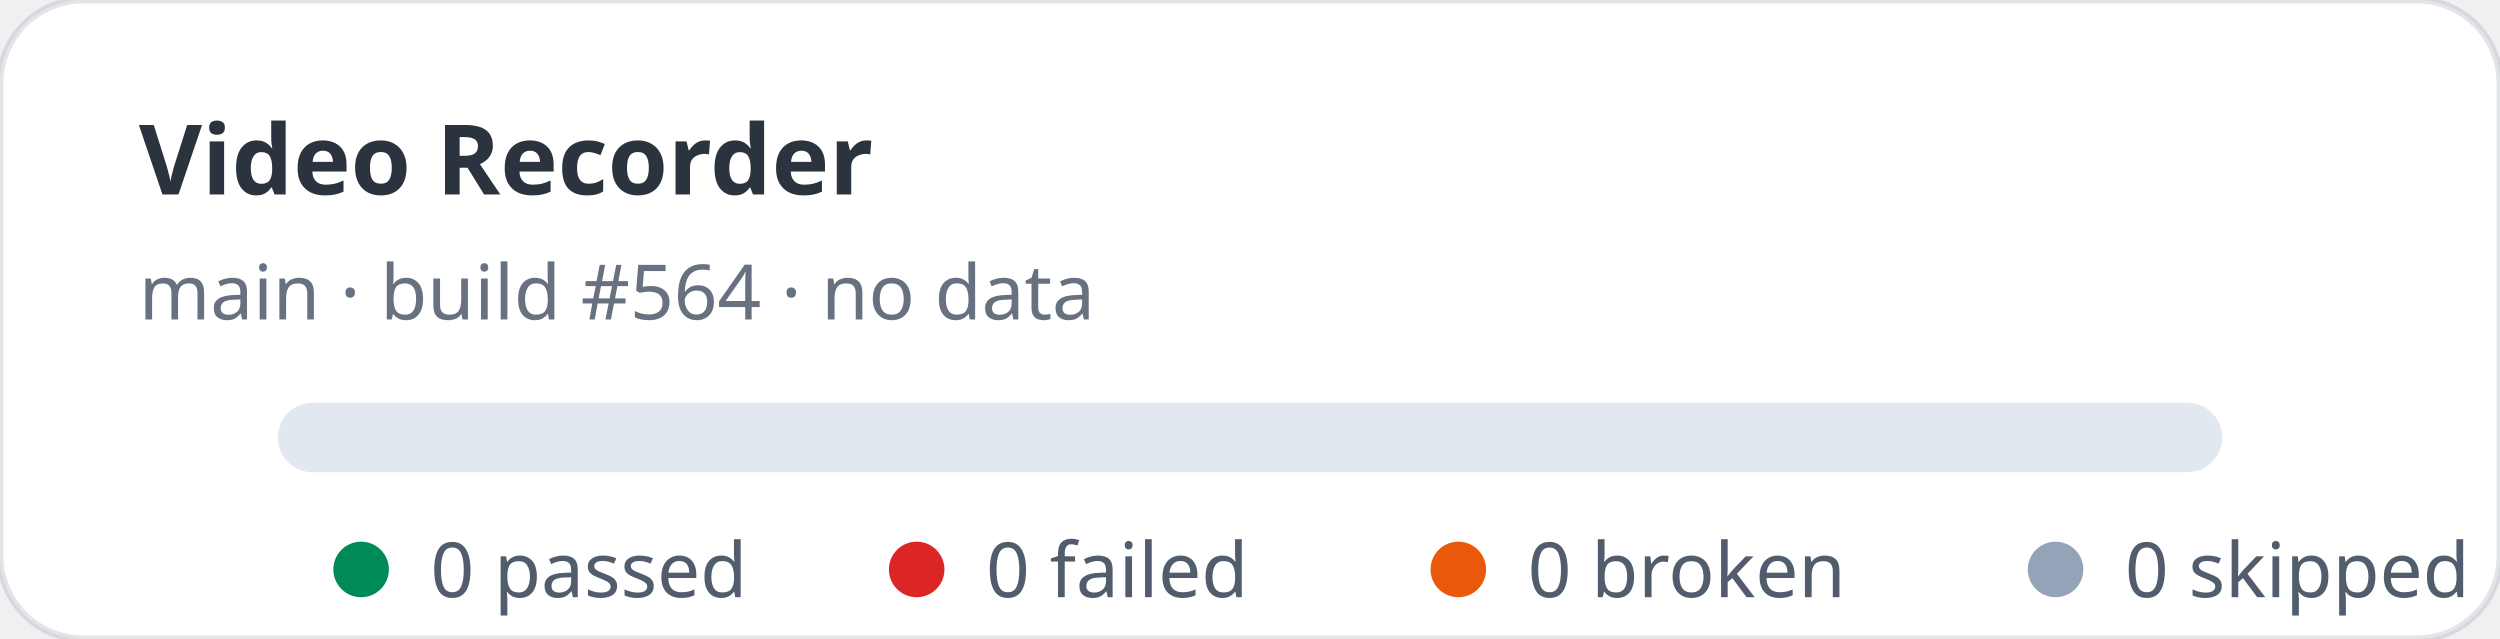
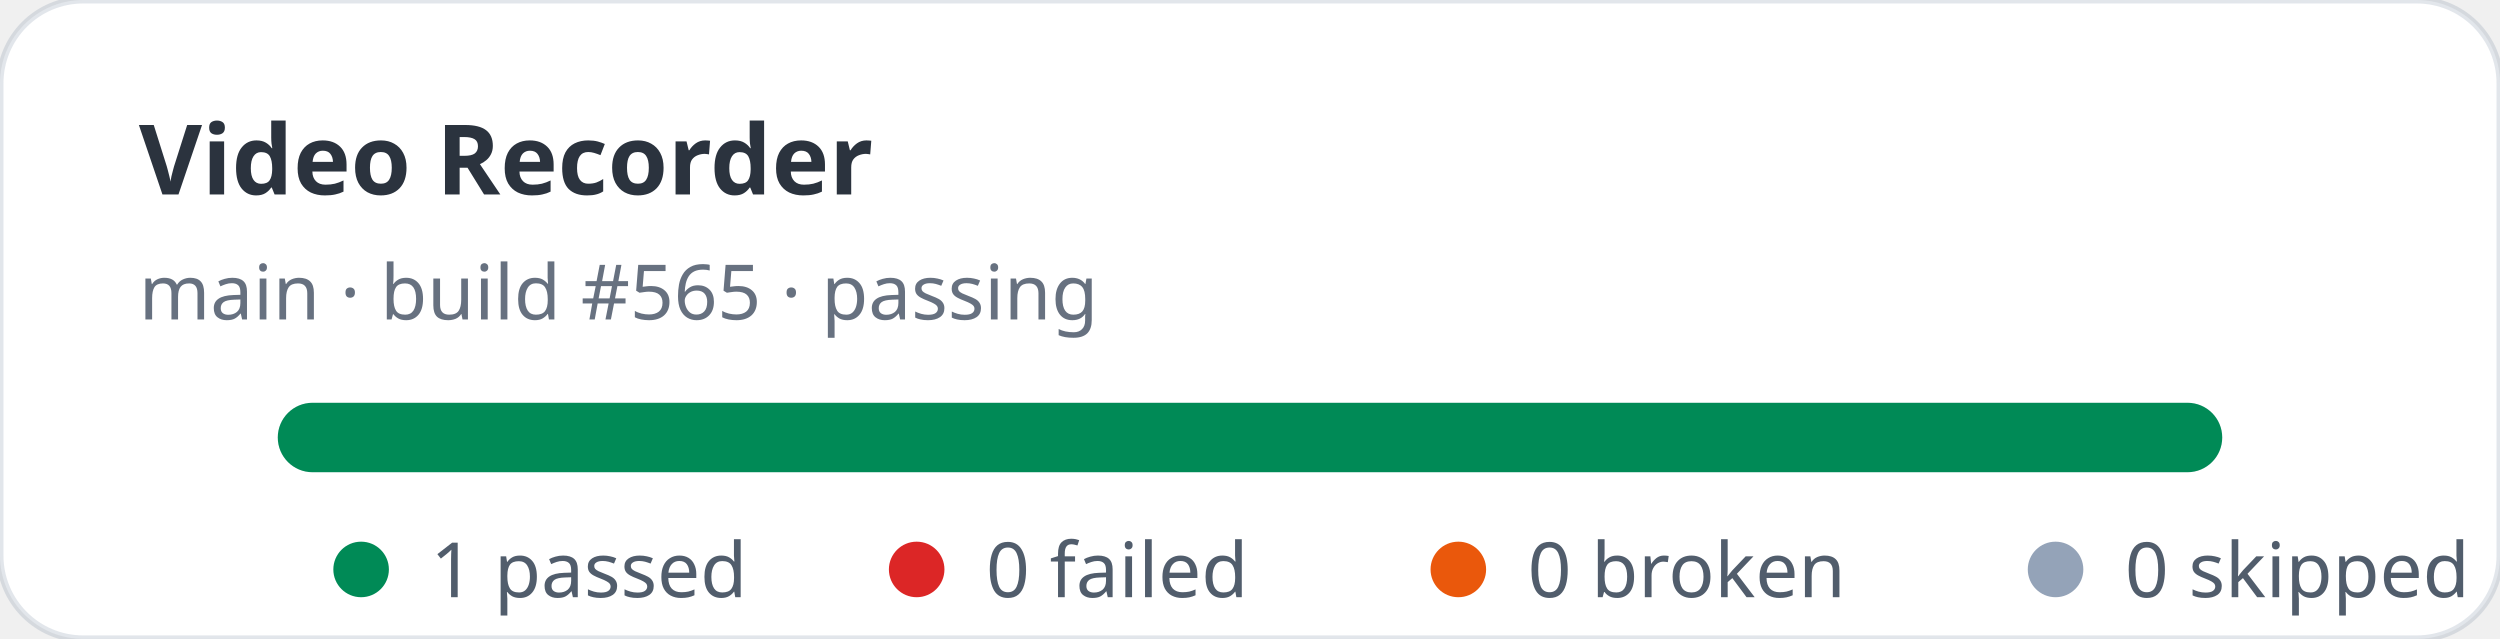
- <svg xmlns="http://www.w3.org/2000/svg" width="360" height="92" viewBox="0 0 360 92" role="img" aria-label="Video Recorder stats: 0 passed, 0 failed">
+ <svg xmlns="http://www.w3.org/2000/svg" width="360" height="92" viewBox="0 0 360 92" role="img" aria-label="Video Recorder stats: 1 passed, 0 failed">
  <rect width="360" height="92" rx="12" fill="#ffffff" stroke="rgba(11,48,86,0.12)" />
  <text x="20" y="28" fill="rgba(1,10,24,0.83)" font-family="ui-sans-serif,system-ui,sans-serif" font-size="14" font-weight="700">Video Recorder</text>
-   <text x="20" y="46" fill="rgba(2,19,44,0.6)" font-family="ui-sans-serif,system-ui,sans-serif" font-size="11">main · build #564 · no data</text>
+   <text x="20" y="46" fill="rgba(2,19,44,0.6)" font-family="ui-sans-serif,system-ui,sans-serif" font-size="11">main · build #565 · passing</text>
  <rect x="40" y="58" width="280" height="10" rx="5" fill="#e2e8f0" />
+   <rect x="40" y="58" width="280" height="10" rx="5" fill="#008a56" />
  <g font-family="ui-sans-serif,system-ui,sans-serif" font-size="11" fill="rgba(1,18,40,0.68)">
    <circle cx="52" cy="82" r="4" fill="#008a56" />
-     <text x="62" y="86">0 passed</text>
+     <text x="62" y="86">1 passed</text>
    <circle cx="132" cy="82" r="4" fill="#dc2626" />
    <text x="142" y="86">0 failed</text>
    <circle cx="210" cy="82" r="4" fill="#ea580c" />
    <text x="220" y="86">0 broken</text>
    <circle cx="296" cy="82" r="4" fill="#94a3b8" />
    <text x="306" y="86">0 skipped</text>
  </g>
</svg>
